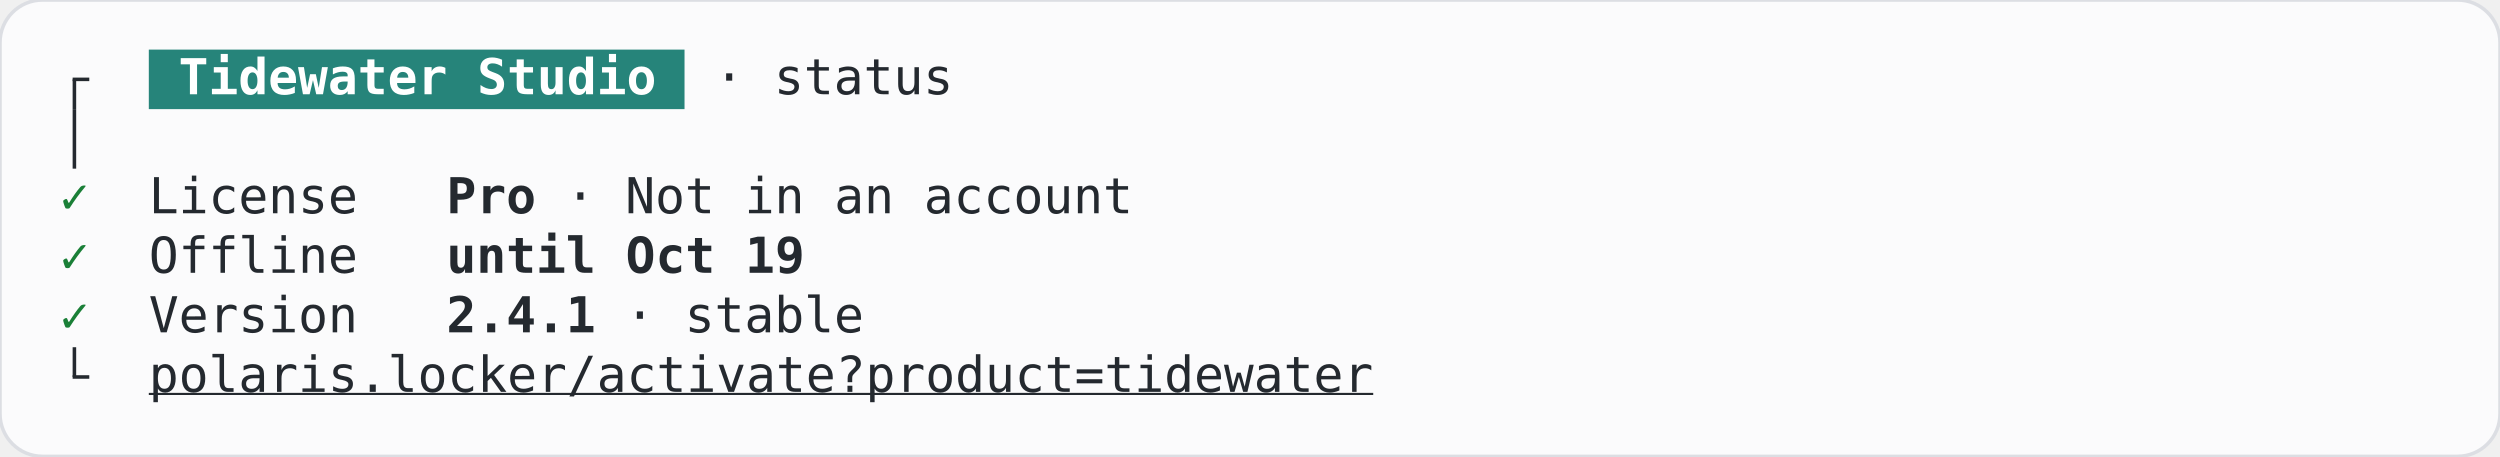
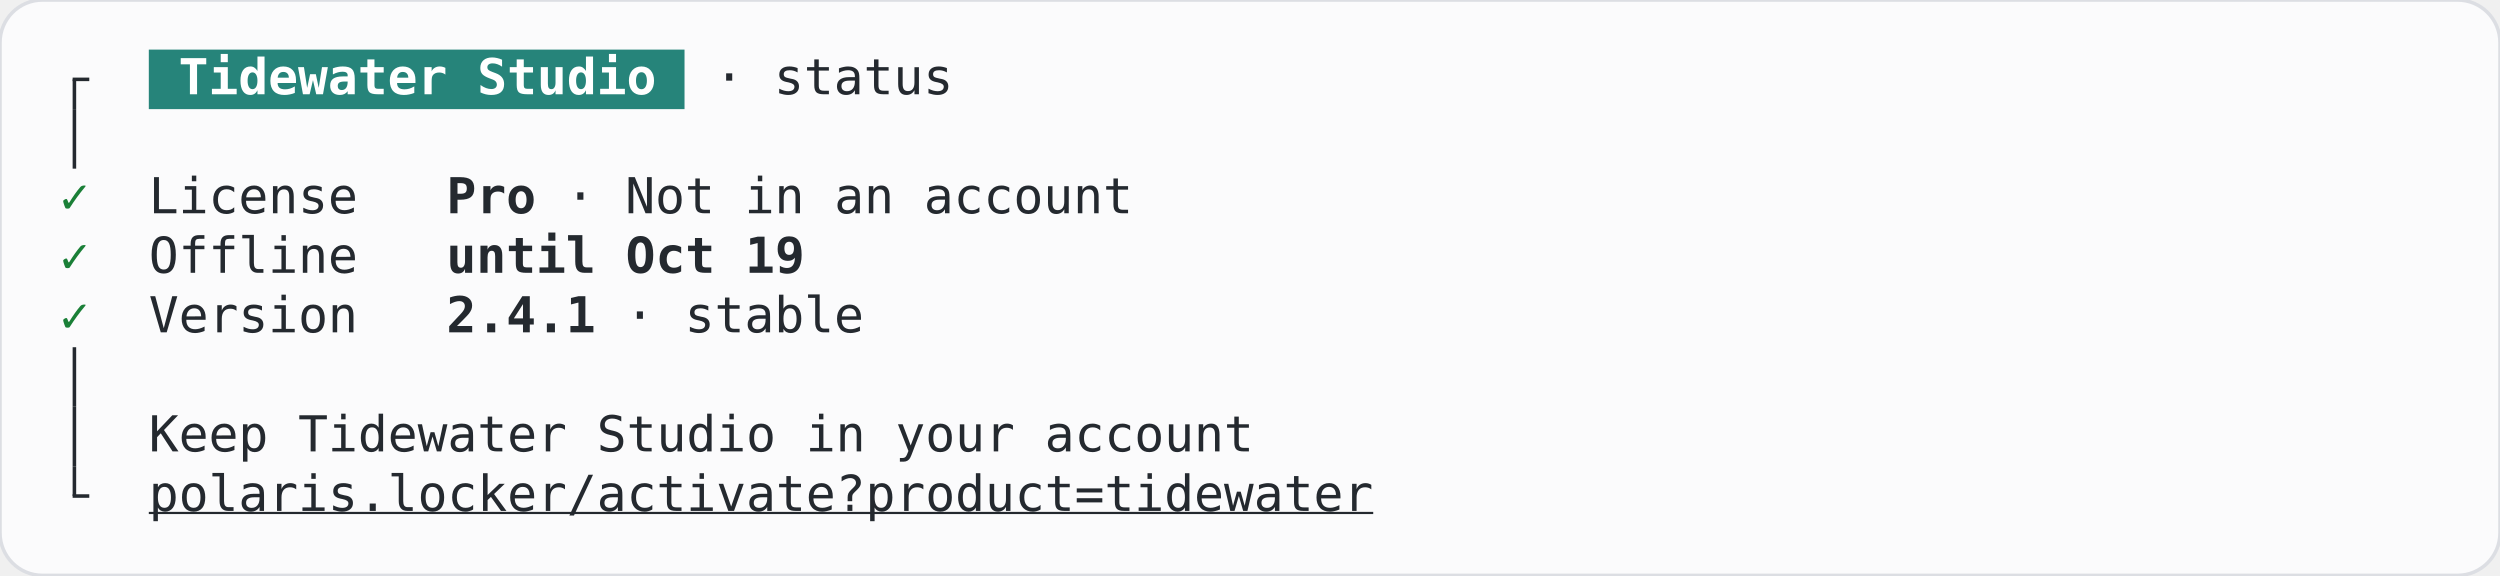
- <svg xmlns="http://www.w3.org/2000/svg" width="705.6" height="128.8" viewBox="0 0 705.6 128.8" role="img" aria-label="AccountAndLicense, key-only, terminal, light theme">
-   <rect width="705.6" height="128.8" rx="12" fill="#fbfbfc" stroke="#dcdee3" />
+ <svg xmlns="http://www.w3.org/2000/svg" width="705.6" height="162.4" viewBox="0 0 705.6 162.4" role="img" aria-label="AccountAndLicense, key-only, terminal, light theme">
+   <rect width="705.6" height="162.4" rx="12" fill="#fbfbfc" stroke="#dcdee3" />
  <g font-family="JetBrains Mono, ui-monospace, monospace" font-size="14" xml:space="preserve">
    <rect x="42" y="14" width="151.2" height="16.8" fill="#26847a" />
    <rect x="20.5" y="22.4" width="1" height="8.4" fill="#24292f" />
    <rect x="20.5" y="21.9" width="4.7" height="1" fill="#24292f" />
    <text x="50.4" y="26.6" textLength="134.4" lengthAdjust="spacingAndGlyphs" fill="#ffffff" font-weight="600">Tidewater Studio</text>
    <text x="201.6" y="26.6" textLength="67.2" lengthAdjust="spacingAndGlyphs" fill="#24292f">· status</text>
    <rect x="20.5" y="30.8" width="1" height="16.8" fill="#24292f" />
    <text x="21" y="60.2" text-anchor="middle" fill="#1a7f37">✓</text>
    <text x="42" y="60.2" textLength="58.8" lengthAdjust="spacingAndGlyphs" fill="#24292f">License</text>
    <text x="126" y="60.2" textLength="25.2" lengthAdjust="spacingAndGlyphs" fill="#24292f" font-weight="600">Pro</text>
    <text x="159.6" y="60.2" textLength="159.6" lengthAdjust="spacingAndGlyphs" fill="#24292f">· Not in an account</text>
    <text x="21" y="77" text-anchor="middle" fill="#1a7f37">✓</text>
    <text x="42" y="77" textLength="58.8" lengthAdjust="spacingAndGlyphs" fill="#24292f">Offline</text>
    <text x="126" y="77" textLength="100.8" lengthAdjust="spacingAndGlyphs" fill="#24292f" font-weight="600">until Oct 19</text>
    <text x="21" y="93.8" text-anchor="middle" fill="#1a7f37">✓</text>
    <text x="42" y="93.8" textLength="58.8" lengthAdjust="spacingAndGlyphs" fill="#24292f">Version</text>
    <text x="126" y="93.8" textLength="42" lengthAdjust="spacingAndGlyphs" fill="#24292f" font-weight="600">2.4.1</text>
    <text x="176.4" y="93.8" textLength="67.2" lengthAdjust="spacingAndGlyphs" fill="#24292f">· stable</text>
-     <rect x="20.5" y="98" width="1" height="8.4" fill="#24292f" />
-     <rect x="20.5" y="105.9" width="4.7" height="1" fill="#24292f" />
-     <text x="42" y="110.6" textLength="344.4" lengthAdjust="spacingAndGlyphs" fill="#24292f" text-decoration="underline">polaris.locker/activate?product=tidewater</text>
+     <rect x="20.5" y="98" width="1" height="16.8" fill="#24292f" />
+     <rect x="20.5" y="114.8" width="1" height="16.8" fill="#24292f" />
+     <text x="42" y="127.4" textLength="310.8" lengthAdjust="spacingAndGlyphs" fill="#24292f">Keep Tidewater Studio in your account</text>
+     <rect x="20.5" y="131.6" width="1" height="8.4" fill="#24292f" />
+     <rect x="20.5" y="139.5" width="4.7" height="1" fill="#24292f" />
+     <text x="42" y="144.2" textLength="344.4" lengthAdjust="spacingAndGlyphs" fill="#24292f" text-decoration="underline">polaris.locker/activate?product=tidewater</text>
  </g>
</svg>
